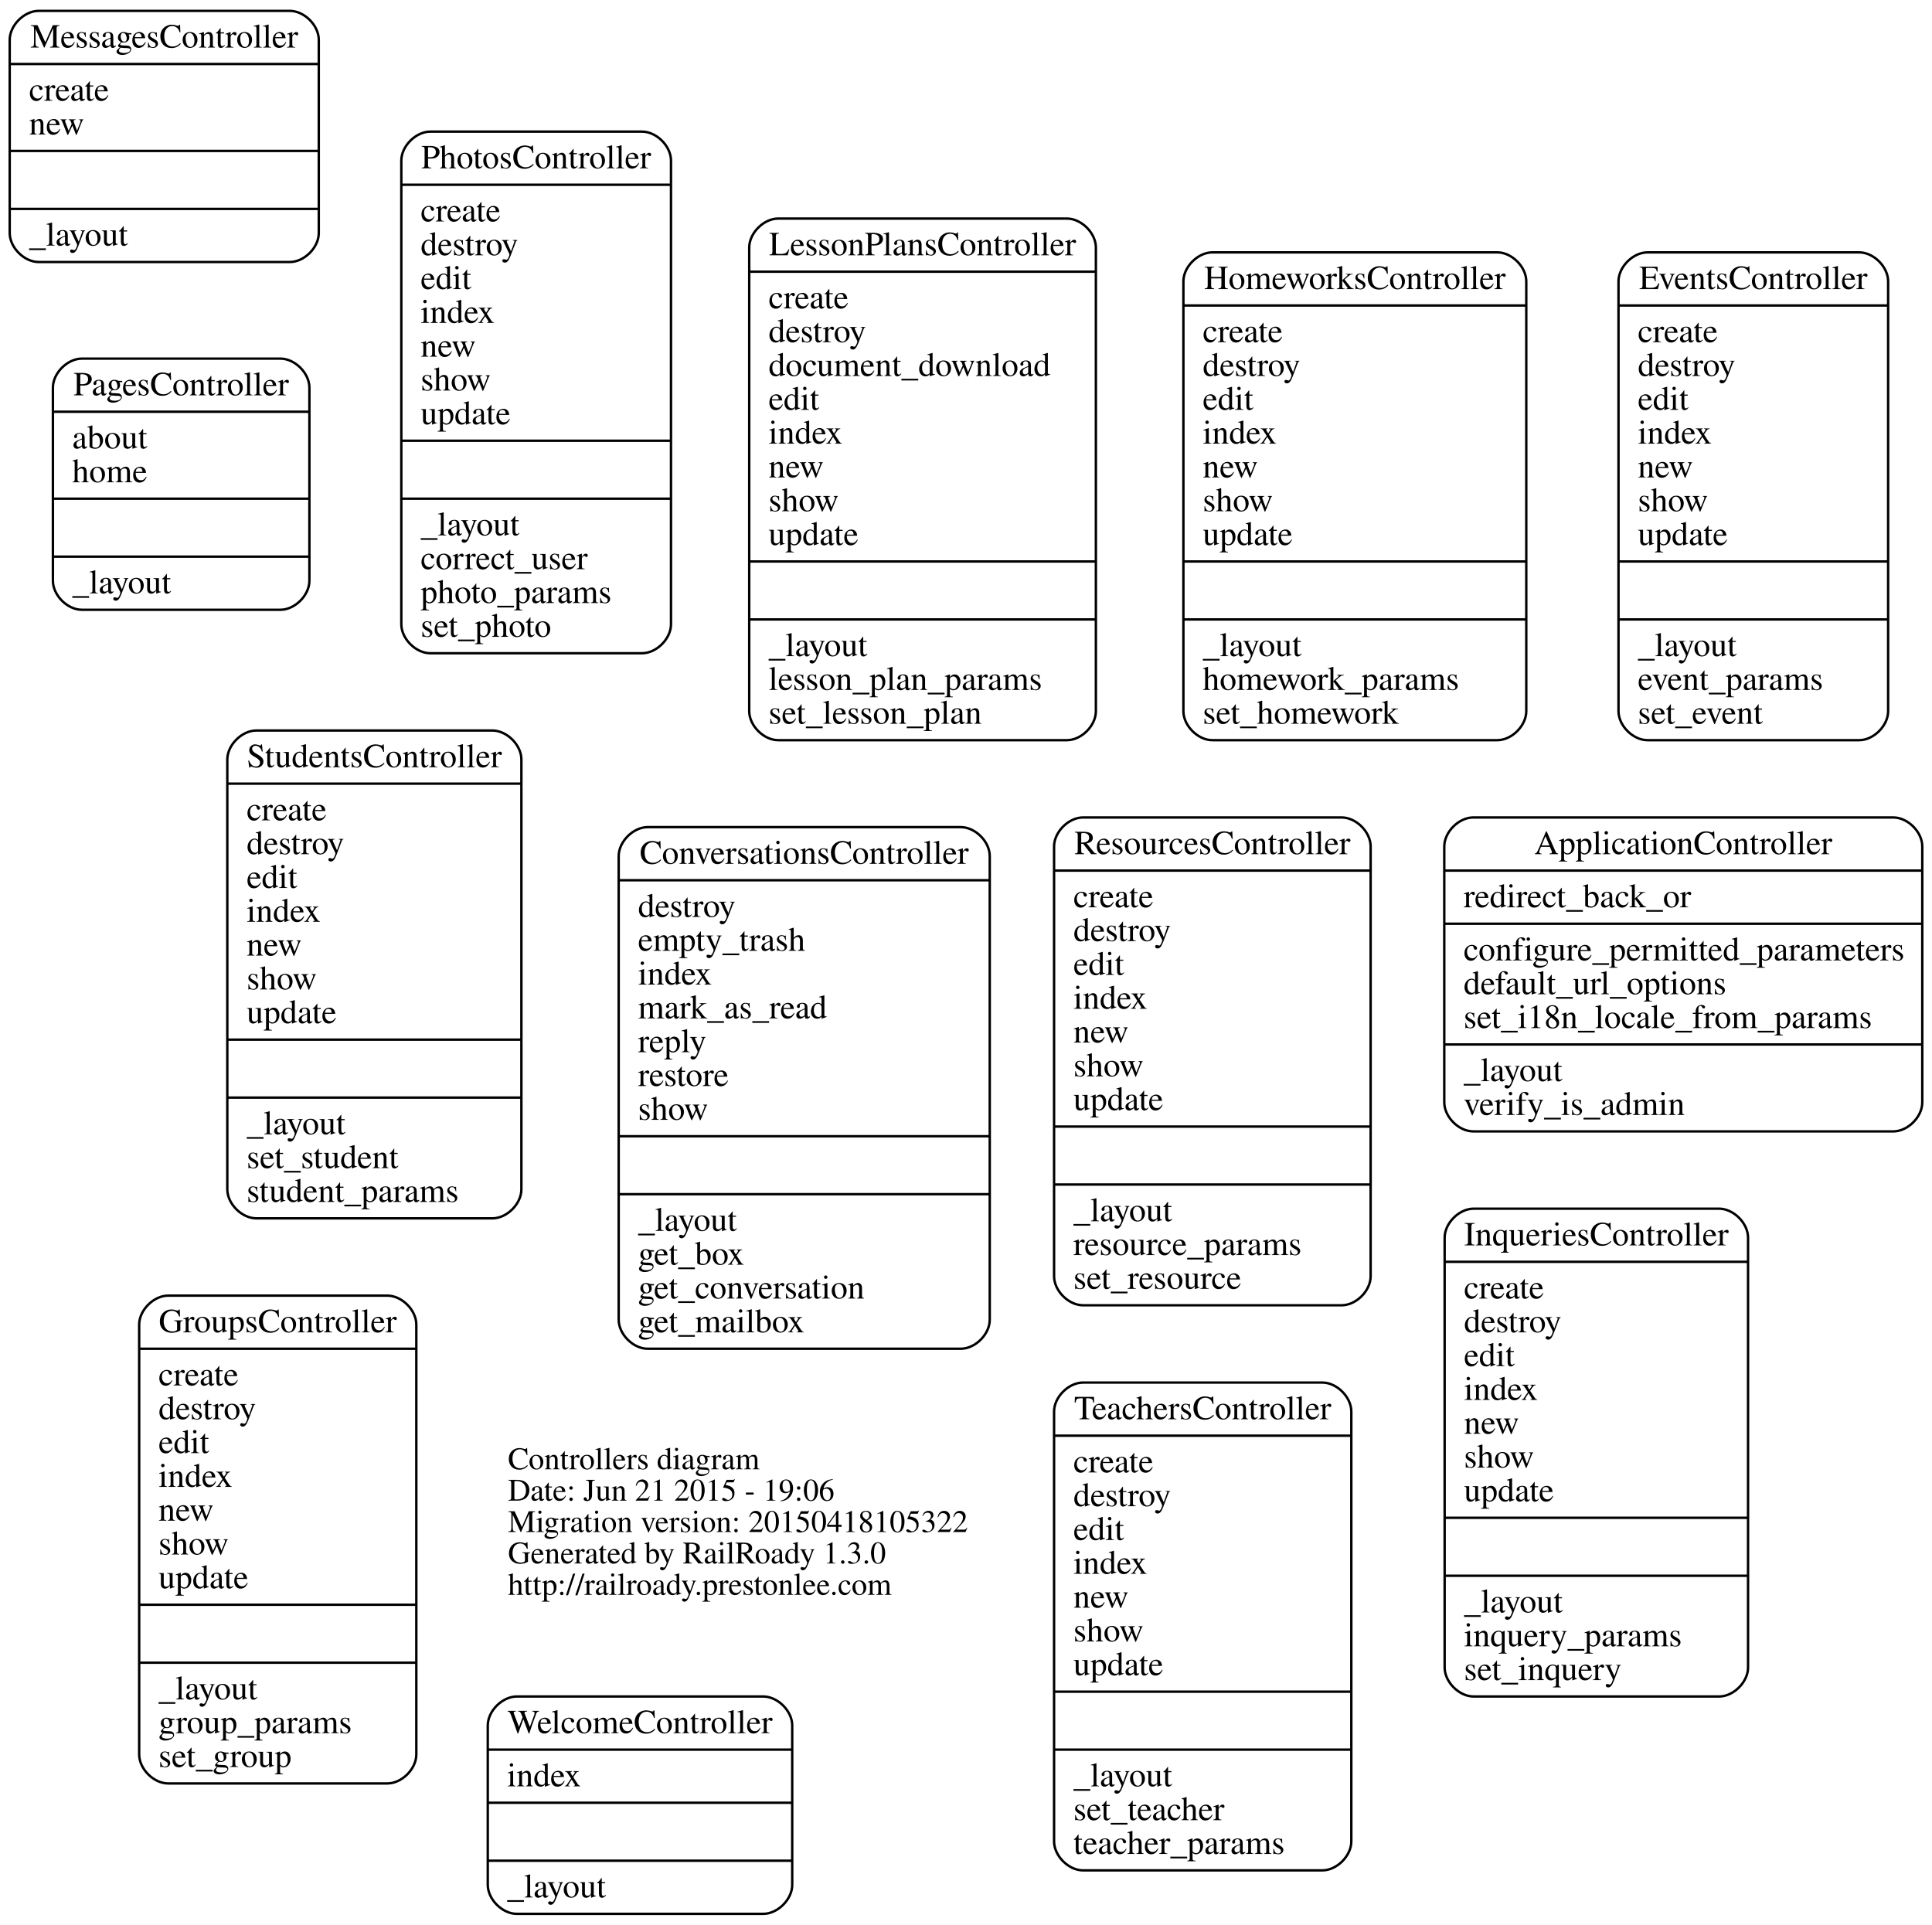
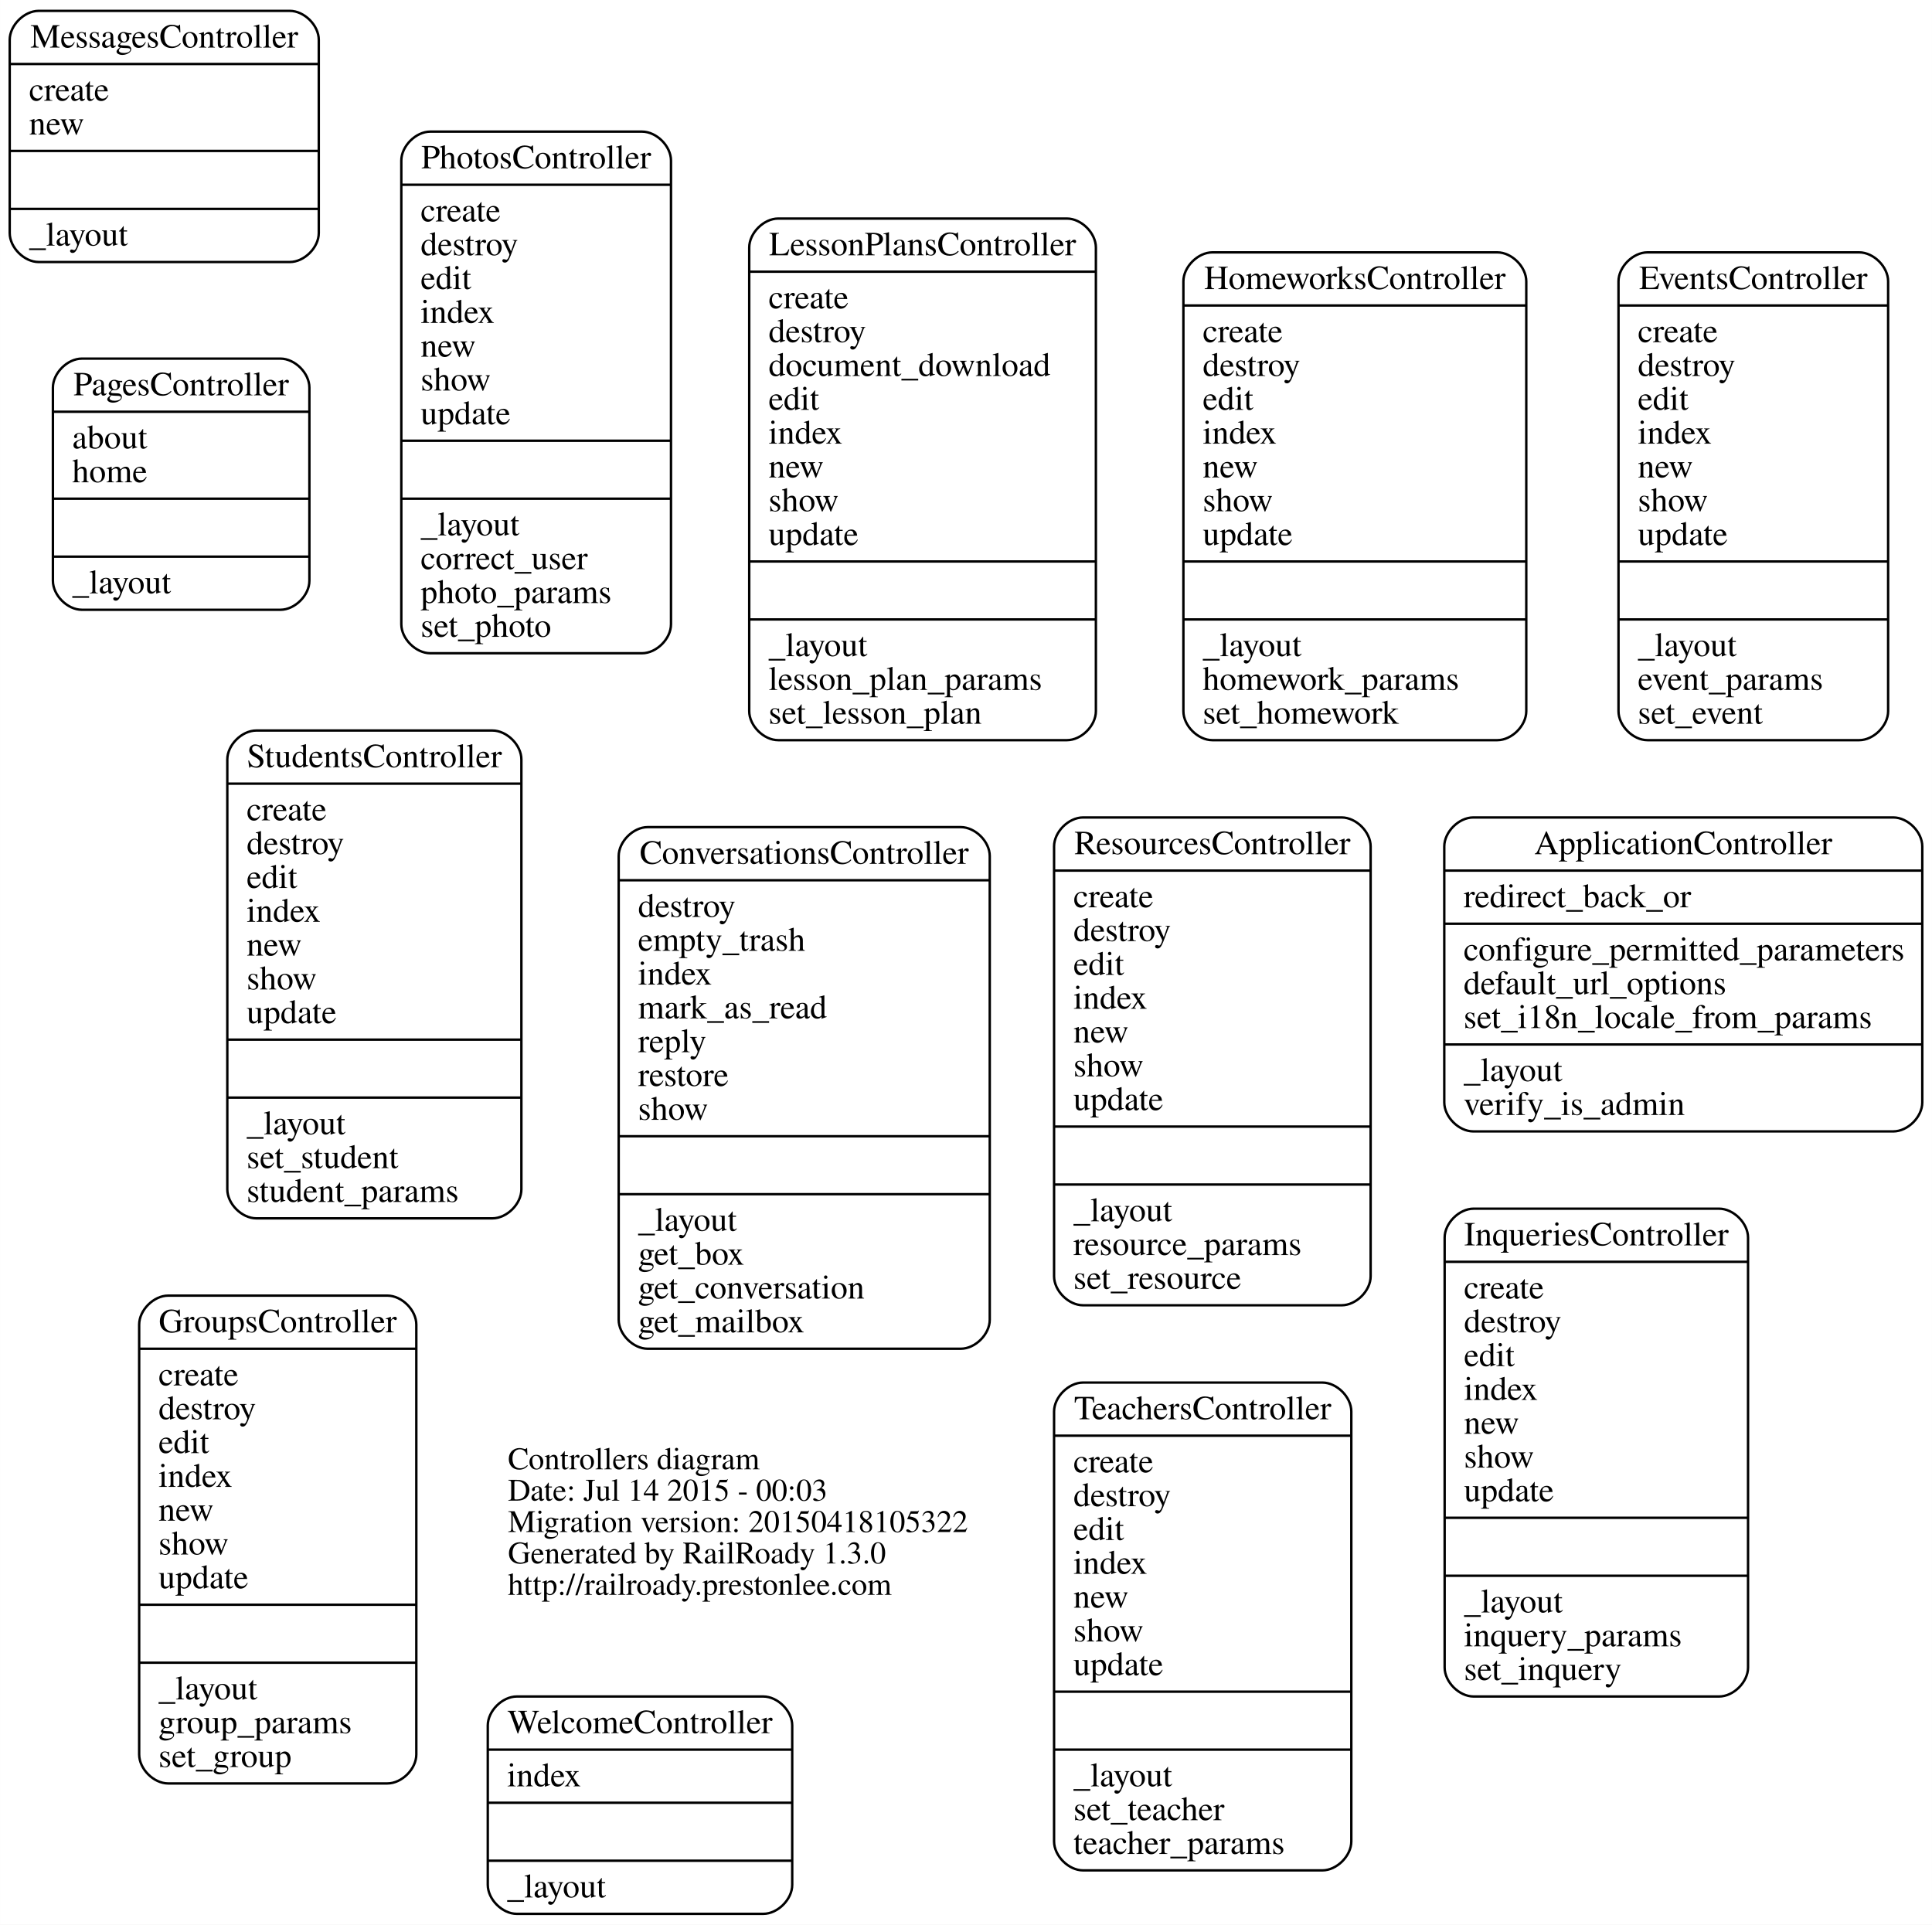
<svg xmlns="http://www.w3.org/2000/svg" width="800pt" height="797pt" viewBox="0.00 0.00 799.96 797.00">
  <g id="graph0" class="graph" transform="scale(1 1) rotate(0) translate(345.99 451.5)">
    <polygon fill="white" stroke="none" points="-345.99,345.5 -345.99,-451.5 453.966,-451.5 453.966,345.5 -345.99,345.5" />
    <g id="node1" class="node">
      <text text-anchor="start" x="-135.688" y="156.9" font-family="Times,serif" font-size="13.00">Controllers diagram</text>
-       <text text-anchor="start" x="-135.688" y="169.9" font-family="Times,serif" font-size="13.00">Date: Jun 21 2015 - 19:06</text>
+       <text text-anchor="start" x="-135.688" y="169.9" font-family="Times,serif" font-size="13.00">Date: Jul 14 2015 - 00:03</text>
      <text text-anchor="start" x="-135.688" y="182.9" font-family="Times,serif" font-size="13.00">Migration version: 20150418105322</text>
      <text text-anchor="start" x="-135.688" y="195.9" font-family="Times,serif" font-size="13.00">Generated by RailRoady 1.3.0</text>
      <text text-anchor="start" x="-135.688" y="208.9" font-family="Times,serif" font-size="13.00">http://railroady.prestonlee.com</text>
    </g>
    <g id="node2" class="node">
      <path fill="none" stroke="black" d="M264.034,17C264.034,17 437.966,17 437.966,17 443.966,17 449.966,11 449.966,5 449.966,5 449.966,-101 449.966,-101 449.966,-107 443.966,-113 437.966,-113 437.966,-113 264.034,-113 264.034,-113 258.034,-113 252.034,-107 252.034,-101 252.034,-101 252.034,5 252.034,5 252.034,11 258.034,17 264.034,17" />
      <text text-anchor="middle" x="351" y="-97.8" font-family="Times,serif" font-size="14.00">ApplicationController</text>
      <polyline fill="none" stroke="black" points="252.034,-91 449.966,-91 " />
      <text text-anchor="start" x="260.034" y="-75.8" font-family="Times,serif" font-size="14.00">redirect_back_or</text>
      <polyline fill="none" stroke="black" points="252.034,-69 449.966,-69 " />
      <text text-anchor="start" x="260.034" y="-53.8" font-family="Times,serif" font-size="14.00">configure_permitted_parameters</text>
      <text text-anchor="start" x="260.034" y="-39.8" font-family="Times,serif" font-size="14.00">default_url_options</text>
      <text text-anchor="start" x="260.034" y="-25.8" font-family="Times,serif" font-size="14.00">set_i18n_locale_from_params</text>
      <polyline fill="none" stroke="black" points="252.034,-19 449.966,-19 " />
      <text text-anchor="start" x="260.034" y="-3.8" font-family="Times,serif" font-size="14.00">_layout</text>
      <text text-anchor="start" x="260.034" y="10.2" font-family="Times,serif" font-size="14.00">verify_is_admin</text>
    </g>
    <g id="node3" class="node">
      <path fill="none" stroke="black" d="M-77.824,107C-77.824,107 51.824,107 51.824,107 57.824,107 63.824,101 63.824,95 63.824,95 63.824,-97 63.824,-97 63.824,-103 57.824,-109 51.824,-109 51.824,-109 -77.824,-109 -77.824,-109 -83.824,-109 -89.824,-103 -89.824,-97 -89.824,-97 -89.824,95 -89.824,95 -89.824,101 -83.824,107 -77.824,107" />
      <text text-anchor="middle" x="-13" y="-93.8" font-family="Times,serif" font-size="14.00">ConversationsController</text>
      <polyline fill="none" stroke="black" points="-89.824,-87 63.824,-87 " />
      <text text-anchor="start" x="-81.824" y="-71.8" font-family="Times,serif" font-size="14.00">destroy</text>
      <text text-anchor="start" x="-81.824" y="-57.8" font-family="Times,serif" font-size="14.00">empty_trash</text>
      <text text-anchor="start" x="-81.824" y="-43.8" font-family="Times,serif" font-size="14.00">index</text>
      <text text-anchor="start" x="-81.824" y="-29.8" font-family="Times,serif" font-size="14.00">mark_as_read</text>
      <text text-anchor="start" x="-81.824" y="-15.8" font-family="Times,serif" font-size="14.00">reply</text>
      <text text-anchor="start" x="-81.824" y="-1.8" font-family="Times,serif" font-size="14.00">restore</text>
      <text text-anchor="start" x="-81.824" y="12.2" font-family="Times,serif" font-size="14.00">show</text>
      <polyline fill="none" stroke="black" points="-89.824,19 63.824,19 " />
      <polyline fill="none" stroke="black" points="-89.824,43 63.824,43 " />
      <text text-anchor="start" x="-81.824" y="58.2" font-family="Times,serif" font-size="14.00">_layout</text>
      <text text-anchor="start" x="-81.824" y="72.2" font-family="Times,serif" font-size="14.00">get_box</text>
      <text text-anchor="start" x="-81.824" y="86.2" font-family="Times,serif" font-size="14.00">get_conversation</text>
      <text text-anchor="start" x="-81.824" y="100.2" font-family="Times,serif" font-size="14.00">get_mailbox</text>
    </g>
    <g id="node4" class="node">
      <path fill="none" stroke="black" d="M336.176,-145C336.176,-145 423.824,-145 423.824,-145 429.824,-145 435.824,-151 435.824,-157 435.824,-157 435.824,-335 435.824,-335 435.824,-341 429.824,-347 423.824,-347 423.824,-347 336.176,-347 336.176,-347 330.176,-347 324.176,-341 324.176,-335 324.176,-335 324.176,-157 324.176,-157 324.176,-151 330.176,-145 336.176,-145" />
      <text text-anchor="middle" x="380" y="-331.8" font-family="Times,serif" font-size="14.00">EventsController</text>
      <polyline fill="none" stroke="black" points="324.176,-325 435.824,-325 " />
      <text text-anchor="start" x="332.176" y="-309.8" font-family="Times,serif" font-size="14.00">create</text>
      <text text-anchor="start" x="332.176" y="-295.8" font-family="Times,serif" font-size="14.00">destroy</text>
      <text text-anchor="start" x="332.176" y="-281.8" font-family="Times,serif" font-size="14.00">edit</text>
      <text text-anchor="start" x="332.176" y="-267.8" font-family="Times,serif" font-size="14.00">index</text>
      <text text-anchor="start" x="332.176" y="-253.8" font-family="Times,serif" font-size="14.00">new</text>
      <text text-anchor="start" x="332.176" y="-239.8" font-family="Times,serif" font-size="14.00">show</text>
      <text text-anchor="start" x="332.176" y="-225.8" font-family="Times,serif" font-size="14.00">update</text>
      <polyline fill="none" stroke="black" points="324.176,-219 435.824,-219 " />
      <polyline fill="none" stroke="black" points="324.176,-195 435.824,-195 " />
      <text text-anchor="start" x="332.176" y="-179.8" font-family="Times,serif" font-size="14.00">_layout</text>
      <text text-anchor="start" x="332.176" y="-165.8" font-family="Times,serif" font-size="14.00">event_params</text>
      <text text-anchor="start" x="332.176" y="-151.8" font-family="Times,serif" font-size="14.00">set_event</text>
    </g>
    <g id="node5" class="node">
      <path fill="none" stroke="black" d="M-276.383,287C-276.383,287 -185.617,287 -185.617,287 -179.617,287 -173.617,281 -173.617,275 -173.617,275 -173.617,97 -173.617,97 -173.617,91 -179.617,85 -185.617,85 -185.617,85 -276.383,85 -276.383,85 -282.383,85 -288.383,91 -288.383,97 -288.383,97 -288.383,275 -288.383,275 -288.383,281 -282.383,287 -276.383,287" />
      <text text-anchor="middle" x="-231" y="100.2" font-family="Times,serif" font-size="14.00">GroupsController</text>
      <polyline fill="none" stroke="black" points="-288.383,107 -173.617,107 " />
      <text text-anchor="start" x="-280.383" y="122.2" font-family="Times,serif" font-size="14.00">create</text>
      <text text-anchor="start" x="-280.383" y="136.2" font-family="Times,serif" font-size="14.00">destroy</text>
      <text text-anchor="start" x="-280.383" y="150.2" font-family="Times,serif" font-size="14.00">edit</text>
      <text text-anchor="start" x="-280.383" y="164.2" font-family="Times,serif" font-size="14.00">index</text>
      <text text-anchor="start" x="-280.383" y="178.2" font-family="Times,serif" font-size="14.00">new</text>
      <text text-anchor="start" x="-280.383" y="192.2" font-family="Times,serif" font-size="14.00">show</text>
      <text text-anchor="start" x="-280.383" y="206.2" font-family="Times,serif" font-size="14.00">update</text>
      <polyline fill="none" stroke="black" points="-288.383,213 -173.617,213 " />
      <polyline fill="none" stroke="black" points="-288.383,237 -173.617,237 " />
      <text text-anchor="start" x="-280.383" y="252.2" font-family="Times,serif" font-size="14.00">_layout</text>
      <text text-anchor="start" x="-280.383" y="266.2" font-family="Times,serif" font-size="14.00">group_params</text>
      <text text-anchor="start" x="-280.383" y="280.2" font-family="Times,serif" font-size="14.00">set_group</text>
    </g>
    <g id="node6" class="node">
      <path fill="none" stroke="black" d="M156.01,-145C156.01,-145 273.99,-145 273.99,-145 279.99,-145 285.99,-151 285.99,-157 285.99,-157 285.99,-335 285.99,-335 285.99,-341 279.99,-347 273.99,-347 273.99,-347 156.01,-347 156.01,-347 150.01,-347 144.01,-341 144.01,-335 144.01,-335 144.01,-157 144.01,-157 144.01,-151 150.01,-145 156.01,-145" />
      <text text-anchor="middle" x="215" y="-331.8" font-family="Times,serif" font-size="14.00">HomeworksController</text>
      <polyline fill="none" stroke="black" points="144.01,-325 285.99,-325 " />
      <text text-anchor="start" x="152.01" y="-309.8" font-family="Times,serif" font-size="14.00">create</text>
      <text text-anchor="start" x="152.01" y="-295.8" font-family="Times,serif" font-size="14.00">destroy</text>
      <text text-anchor="start" x="152.01" y="-281.8" font-family="Times,serif" font-size="14.00">edit</text>
      <text text-anchor="start" x="152.01" y="-267.8" font-family="Times,serif" font-size="14.00">index</text>
      <text text-anchor="start" x="152.01" y="-253.8" font-family="Times,serif" font-size="14.00">new</text>
      <text text-anchor="start" x="152.01" y="-239.8" font-family="Times,serif" font-size="14.00">show</text>
      <text text-anchor="start" x="152.01" y="-225.8" font-family="Times,serif" font-size="14.00">update</text>
      <polyline fill="none" stroke="black" points="144.01,-219 285.99,-219 " />
      <polyline fill="none" stroke="black" points="144.01,-195 285.99,-195 " />
      <text text-anchor="start" x="152.01" y="-179.8" font-family="Times,serif" font-size="14.00">_layout</text>
      <text text-anchor="start" x="152.01" y="-165.8" font-family="Times,serif" font-size="14.00">homework_params</text>
      <text text-anchor="start" x="152.01" y="-151.8" font-family="Times,serif" font-size="14.00">set_homework</text>
    </g>
    <g id="node7" class="node">
      <path fill="none" stroke="black" d="M264.183,251C264.183,251 365.817,251 365.817,251 371.817,251 377.817,245 377.817,239 377.817,239 377.817,61 377.817,61 377.817,55 371.817,49 365.817,49 365.817,49 264.183,49 264.183,49 258.183,49 252.183,55 252.183,61 252.183,61 252.183,239 252.183,239 252.183,245 258.183,251 264.183,251" />
      <text text-anchor="middle" x="315" y="64.2" font-family="Times,serif" font-size="14.00">InqueriesController</text>
      <polyline fill="none" stroke="black" points="252.183,71 377.817,71 " />
      <text text-anchor="start" x="260.183" y="86.2" font-family="Times,serif" font-size="14.00">create</text>
      <text text-anchor="start" x="260.183" y="100.2" font-family="Times,serif" font-size="14.00">destroy</text>
      <text text-anchor="start" x="260.183" y="114.2" font-family="Times,serif" font-size="14.00">edit</text>
      <text text-anchor="start" x="260.183" y="128.2" font-family="Times,serif" font-size="14.00">index</text>
      <text text-anchor="start" x="260.183" y="142.2" font-family="Times,serif" font-size="14.00">new</text>
      <text text-anchor="start" x="260.183" y="156.2" font-family="Times,serif" font-size="14.00">show</text>
      <text text-anchor="start" x="260.183" y="170.2" font-family="Times,serif" font-size="14.00">update</text>
      <polyline fill="none" stroke="black" points="252.183,177 377.817,177 " />
      <polyline fill="none" stroke="black" points="252.183,201 377.817,201 " />
      <text text-anchor="start" x="260.183" y="216.2" font-family="Times,serif" font-size="14.00">_layout</text>
      <text text-anchor="start" x="260.183" y="230.2" font-family="Times,serif" font-size="14.00">inquery_params</text>
      <text text-anchor="start" x="260.183" y="244.2" font-family="Times,serif" font-size="14.00">set_inquery</text>
    </g>
    <g id="node8" class="node">
      <path fill="none" stroke="black" d="M-23.773,-145C-23.773,-145 95.772,-145 95.772,-145 101.772,-145 107.772,-151 107.772,-157 107.772,-157 107.772,-349 107.772,-349 107.772,-355 101.772,-361 95.772,-361 95.772,-361 -23.773,-361 -23.773,-361 -29.773,-361 -35.773,-355 -35.773,-349 -35.773,-349 -35.773,-157 -35.773,-157 -35.773,-151 -29.773,-145 -23.773,-145" />
      <text text-anchor="middle" x="36" y="-345.8" font-family="Times,serif" font-size="14.00">LessonPlansController</text>
      <polyline fill="none" stroke="black" points="-35.773,-339 107.772,-339 " />
      <text text-anchor="start" x="-27.773" y="-323.8" font-family="Times,serif" font-size="14.00">create</text>
      <text text-anchor="start" x="-27.773" y="-309.8" font-family="Times,serif" font-size="14.00">destroy</text>
      <text text-anchor="start" x="-27.773" y="-295.8" font-family="Times,serif" font-size="14.00">document_download</text>
      <text text-anchor="start" x="-27.773" y="-281.8" font-family="Times,serif" font-size="14.00">edit</text>
      <text text-anchor="start" x="-27.773" y="-267.8" font-family="Times,serif" font-size="14.00">index</text>
      <text text-anchor="start" x="-27.773" y="-253.8" font-family="Times,serif" font-size="14.00">new</text>
      <text text-anchor="start" x="-27.773" y="-239.8" font-family="Times,serif" font-size="14.00">show</text>
      <text text-anchor="start" x="-27.773" y="-225.8" font-family="Times,serif" font-size="14.00">update</text>
      <polyline fill="none" stroke="black" points="-35.773,-219 107.772,-219 " />
      <polyline fill="none" stroke="black" points="-35.773,-195 107.772,-195 " />
      <text text-anchor="start" x="-27.773" y="-179.8" font-family="Times,serif" font-size="14.00">_layout</text>
      <text text-anchor="start" x="-27.773" y="-165.8" font-family="Times,serif" font-size="14.00">lesson_plan_params</text>
      <text text-anchor="start" x="-27.773" y="-151.8" font-family="Times,serif" font-size="14.00">set_lesson_plan</text>
    </g>
    <g id="node9" class="node">
      <path fill="none" stroke="black" d="M-329.99,-343C-329.99,-343 -226.01,-343 -226.01,-343 -220.01,-343 -214.01,-349 -214.01,-355 -214.01,-355 -214.01,-435 -214.01,-435 -214.01,-441 -220.01,-447 -226.01,-447 -226.01,-447 -329.99,-447 -329.99,-447 -335.99,-447 -341.99,-441 -341.99,-435 -341.99,-435 -341.99,-355 -341.99,-355 -341.99,-349 -335.99,-343 -329.99,-343" />
      <text text-anchor="middle" x="-278" y="-431.8" font-family="Times,serif" font-size="14.00">MessagesController</text>
      <polyline fill="none" stroke="black" points="-341.99,-425 -214.01,-425 " />
      <text text-anchor="start" x="-333.99" y="-409.8" font-family="Times,serif" font-size="14.00">create</text>
      <text text-anchor="start" x="-333.99" y="-395.8" font-family="Times,serif" font-size="14.00">new</text>
      <polyline fill="none" stroke="black" points="-341.99,-389 -214.01,-389 " />
      <polyline fill="none" stroke="black" points="-341.99,-365 -214.01,-365 " />
      <text text-anchor="start" x="-333.99" y="-349.8" font-family="Times,serif" font-size="14.00">_layout</text>
    </g>
    <g id="node10" class="node">
      <path fill="none" stroke="black" d="M-312.104,-199C-312.104,-199 -229.896,-199 -229.896,-199 -223.896,-199 -217.896,-205 -217.896,-211 -217.896,-211 -217.896,-291 -217.896,-291 -217.896,-297 -223.896,-303 -229.896,-303 -229.896,-303 -312.104,-303 -312.104,-303 -318.104,-303 -324.104,-297 -324.104,-291 -324.104,-291 -324.104,-211 -324.104,-211 -324.104,-205 -318.104,-199 -312.104,-199" />
      <text text-anchor="middle" x="-271" y="-287.8" font-family="Times,serif" font-size="14.00">PagesController</text>
      <polyline fill="none" stroke="black" points="-324.104,-281 -217.896,-281 " />
      <text text-anchor="start" x="-316.104" y="-265.8" font-family="Times,serif" font-size="14.00">about</text>
      <text text-anchor="start" x="-316.104" y="-251.8" font-family="Times,serif" font-size="14.00">home</text>
      <polyline fill="none" stroke="black" points="-324.104,-245 -217.896,-245 " />
      <polyline fill="none" stroke="black" points="-324.104,-221 -217.896,-221 " />
      <text text-anchor="start" x="-316.104" y="-205.8" font-family="Times,serif" font-size="14.00">_layout</text>
    </g>
    <g id="node11" class="node">
      <path fill="none" stroke="black" d="M-167.834,-181C-167.834,-181 -80.165,-181 -80.165,-181 -74.165,-181 -68.165,-187 -68.165,-193 -68.165,-193 -68.165,-385 -68.165,-385 -68.165,-391 -74.165,-397 -80.165,-397 -80.165,-397 -167.834,-397 -167.834,-397 -173.834,-397 -179.834,-391 -179.834,-385 -179.834,-385 -179.834,-193 -179.834,-193 -179.834,-187 -173.834,-181 -167.834,-181" />
      <text text-anchor="middle" x="-124" y="-381.8" font-family="Times,serif" font-size="14.00">PhotosController</text>
      <polyline fill="none" stroke="black" points="-179.834,-375 -68.165,-375 " />
      <text text-anchor="start" x="-171.834" y="-359.8" font-family="Times,serif" font-size="14.00">create</text>
      <text text-anchor="start" x="-171.834" y="-345.8" font-family="Times,serif" font-size="14.00">destroy</text>
      <text text-anchor="start" x="-171.834" y="-331.8" font-family="Times,serif" font-size="14.00">edit</text>
      <text text-anchor="start" x="-171.834" y="-317.8" font-family="Times,serif" font-size="14.00">index</text>
      <text text-anchor="start" x="-171.834" y="-303.8" font-family="Times,serif" font-size="14.00">new</text>
      <text text-anchor="start" x="-171.834" y="-289.8" font-family="Times,serif" font-size="14.00">show</text>
      <text text-anchor="start" x="-171.834" y="-275.8" font-family="Times,serif" font-size="14.00">update</text>
      <polyline fill="none" stroke="black" points="-179.834,-269 -68.165,-269 " />
      <polyline fill="none" stroke="black" points="-179.834,-245 -68.165,-245 " />
      <text text-anchor="start" x="-171.834" y="-229.8" font-family="Times,serif" font-size="14.00">_layout</text>
      <text text-anchor="start" x="-171.834" y="-215.8" font-family="Times,serif" font-size="14.00">correct_user</text>
      <text text-anchor="start" x="-171.834" y="-201.8" font-family="Times,serif" font-size="14.00">photo_params</text>
      <text text-anchor="start" x="-171.834" y="-187.8" font-family="Times,serif" font-size="14.00">set_photo</text>
    </g>
    <g id="node12" class="node">
      <path fill="none" stroke="black" d="M102.458,89C102.458,89 209.542,89 209.542,89 215.542,89 221.542,83 221.542,77 221.542,77 221.542,-101 221.542,-101 221.542,-107 215.542,-113 209.542,-113 209.542,-113 102.458,-113 102.458,-113 96.459,-113 90.459,-107 90.459,-101 90.459,-101 90.459,77 90.459,77 90.459,83 96.459,89 102.458,89" />
      <text text-anchor="middle" x="156" y="-97.8" font-family="Times,serif" font-size="14.00">ResourcesController</text>
      <polyline fill="none" stroke="black" points="90.459,-91 221.542,-91 " />
      <text text-anchor="start" x="98.459" y="-75.8" font-family="Times,serif" font-size="14.00">create</text>
      <text text-anchor="start" x="98.459" y="-61.8" font-family="Times,serif" font-size="14.00">destroy</text>
      <text text-anchor="start" x="98.459" y="-47.8" font-family="Times,serif" font-size="14.00">edit</text>
      <text text-anchor="start" x="98.459" y="-33.8" font-family="Times,serif" font-size="14.00">index</text>
      <text text-anchor="start" x="98.459" y="-19.8" font-family="Times,serif" font-size="14.00">new</text>
      <text text-anchor="start" x="98.459" y="-5.8" font-family="Times,serif" font-size="14.00">show</text>
      <text text-anchor="start" x="98.459" y="8.2" font-family="Times,serif" font-size="14.00">update</text>
      <polyline fill="none" stroke="black" points="90.459,15 221.542,15 " />
      <polyline fill="none" stroke="black" points="90.459,39 221.542,39 " />
      <text text-anchor="start" x="98.459" y="54.2" font-family="Times,serif" font-size="14.00">_layout</text>
      <text text-anchor="start" x="98.459" y="68.2" font-family="Times,serif" font-size="14.00">resource_params</text>
      <text text-anchor="start" x="98.459" y="82.2" font-family="Times,serif" font-size="14.00">set_resource</text>
    </g>
    <g id="node13" class="node">
      <path fill="none" stroke="black" d="M-239.886,53C-239.886,53 -142.114,53 -142.114,53 -136.114,53 -130.114,47 -130.114,41 -130.114,41 -130.114,-137 -130.114,-137 -130.114,-143 -136.114,-149 -142.114,-149 -142.114,-149 -239.886,-149 -239.886,-149 -245.886,-149 -251.886,-143 -251.886,-137 -251.886,-137 -251.886,41 -251.886,41 -251.886,47 -245.886,53 -239.886,53" />
      <text text-anchor="middle" x="-191" y="-133.8" font-family="Times,serif" font-size="14.00">StudentsController</text>
      <polyline fill="none" stroke="black" points="-251.886,-127 -130.114,-127 " />
      <text text-anchor="start" x="-243.886" y="-111.8" font-family="Times,serif" font-size="14.00">create</text>
      <text text-anchor="start" x="-243.886" y="-97.8" font-family="Times,serif" font-size="14.00">destroy</text>
      <text text-anchor="start" x="-243.886" y="-83.8" font-family="Times,serif" font-size="14.00">edit</text>
      <text text-anchor="start" x="-243.886" y="-69.8" font-family="Times,serif" font-size="14.00">index</text>
      <text text-anchor="start" x="-243.886" y="-55.8" font-family="Times,serif" font-size="14.00">new</text>
      <text text-anchor="start" x="-243.886" y="-41.8" font-family="Times,serif" font-size="14.00">show</text>
      <text text-anchor="start" x="-243.886" y="-27.8" font-family="Times,serif" font-size="14.00">update</text>
      <polyline fill="none" stroke="black" points="-251.886,-21 -130.114,-21 " />
      <polyline fill="none" stroke="black" points="-251.886,3 -130.114,3 " />
      <text text-anchor="start" x="-243.886" y="18.2" font-family="Times,serif" font-size="14.00">_layout</text>
      <text text-anchor="start" x="-243.886" y="32.2" font-family="Times,serif" font-size="14.00">set_student</text>
      <text text-anchor="start" x="-243.886" y="46.2" font-family="Times,serif" font-size="14.00">student_params</text>
    </g>
    <g id="node14" class="node">
      <path fill="none" stroke="black" d="M102.458,323C102.458,323 201.542,323 201.542,323 207.542,323 213.542,317 213.542,311 213.542,311 213.542,133 213.542,133 213.542,127 207.542,121 201.542,121 201.542,121 102.458,121 102.458,121 96.457,121 90.457,127 90.457,133 90.457,133 90.457,311 90.457,311 90.457,317 96.457,323 102.458,323" />
      <text text-anchor="middle" x="152" y="136.2" font-family="Times,serif" font-size="14.00">TeachersController</text>
      <polyline fill="none" stroke="black" points="90.457,143 213.542,143 " />
      <text text-anchor="start" x="98.457" y="158.2" font-family="Times,serif" font-size="14.00">create</text>
      <text text-anchor="start" x="98.457" y="172.2" font-family="Times,serif" font-size="14.00">destroy</text>
      <text text-anchor="start" x="98.457" y="186.2" font-family="Times,serif" font-size="14.00">edit</text>
      <text text-anchor="start" x="98.457" y="200.2" font-family="Times,serif" font-size="14.00">index</text>
      <text text-anchor="start" x="98.457" y="214.2" font-family="Times,serif" font-size="14.00">new</text>
      <text text-anchor="start" x="98.457" y="228.2" font-family="Times,serif" font-size="14.00">show</text>
      <text text-anchor="start" x="98.457" y="242.2" font-family="Times,serif" font-size="14.00">update</text>
      <polyline fill="none" stroke="black" points="90.457,249 213.542,249 " />
      <polyline fill="none" stroke="black" points="90.457,273 213.542,273 " />
      <text text-anchor="start" x="98.457" y="288.2" font-family="Times,serif" font-size="14.00">_layout</text>
      <text text-anchor="start" x="98.457" y="302.2" font-family="Times,serif" font-size="14.00">set_teacher</text>
      <text text-anchor="start" x="98.457" y="316.2" font-family="Times,serif" font-size="14.00">teacher_params</text>
    </g>
    <g id="node15" class="node">
      <path fill="none" stroke="black" d="M-132.033,341C-132.033,341 -29.967,341 -29.967,341 -23.967,341 -17.967,335 -17.967,329 -17.967,329 -17.967,263 -17.967,263 -17.967,257 -23.967,251 -29.967,251 -29.967,251 -132.033,251 -132.033,251 -138.033,251 -144.033,257 -144.033,263 -144.033,263 -144.033,329 -144.033,329 -144.033,335 -138.033,341 -132.033,341" />
      <text text-anchor="middle" x="-81" y="266.2" font-family="Times,serif" font-size="14.00">WelcomeController</text>
      <polyline fill="none" stroke="black" points="-144.033,273 -17.967,273 " />
      <text text-anchor="start" x="-136.033" y="288.2" font-family="Times,serif" font-size="14.00">index</text>
      <polyline fill="none" stroke="black" points="-144.033,295 -17.967,295 " />
      <polyline fill="none" stroke="black" points="-144.033,319 -17.967,319 " />
      <text text-anchor="start" x="-136.033" y="334.2" font-family="Times,serif" font-size="14.00">_layout</text>
    </g>
  </g>
</svg>
